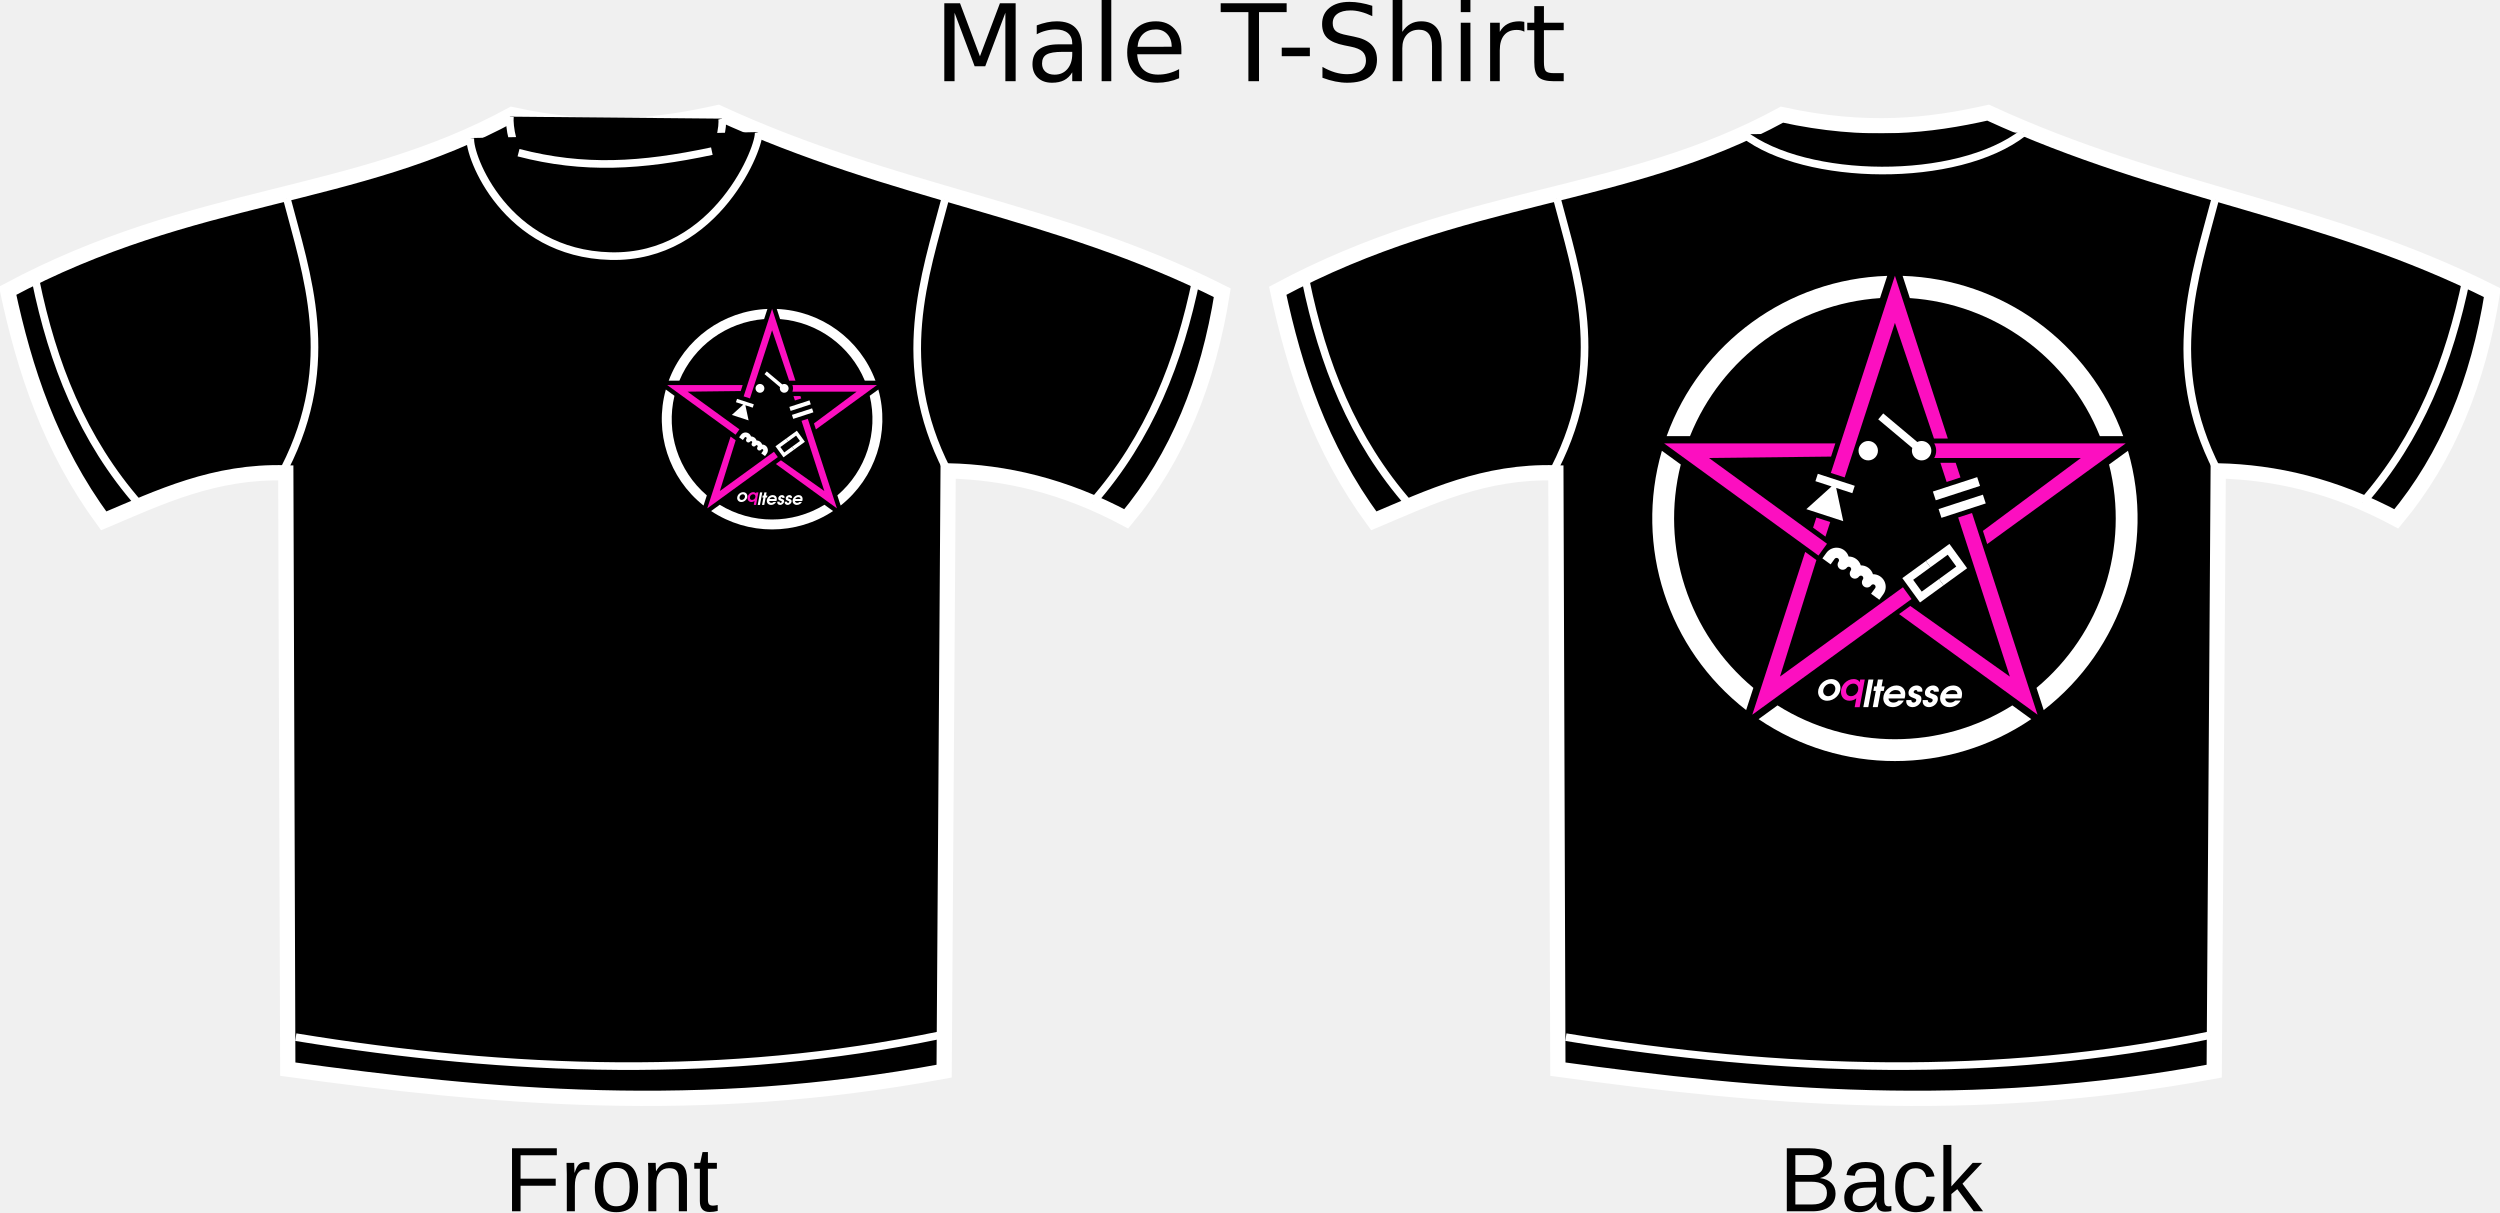
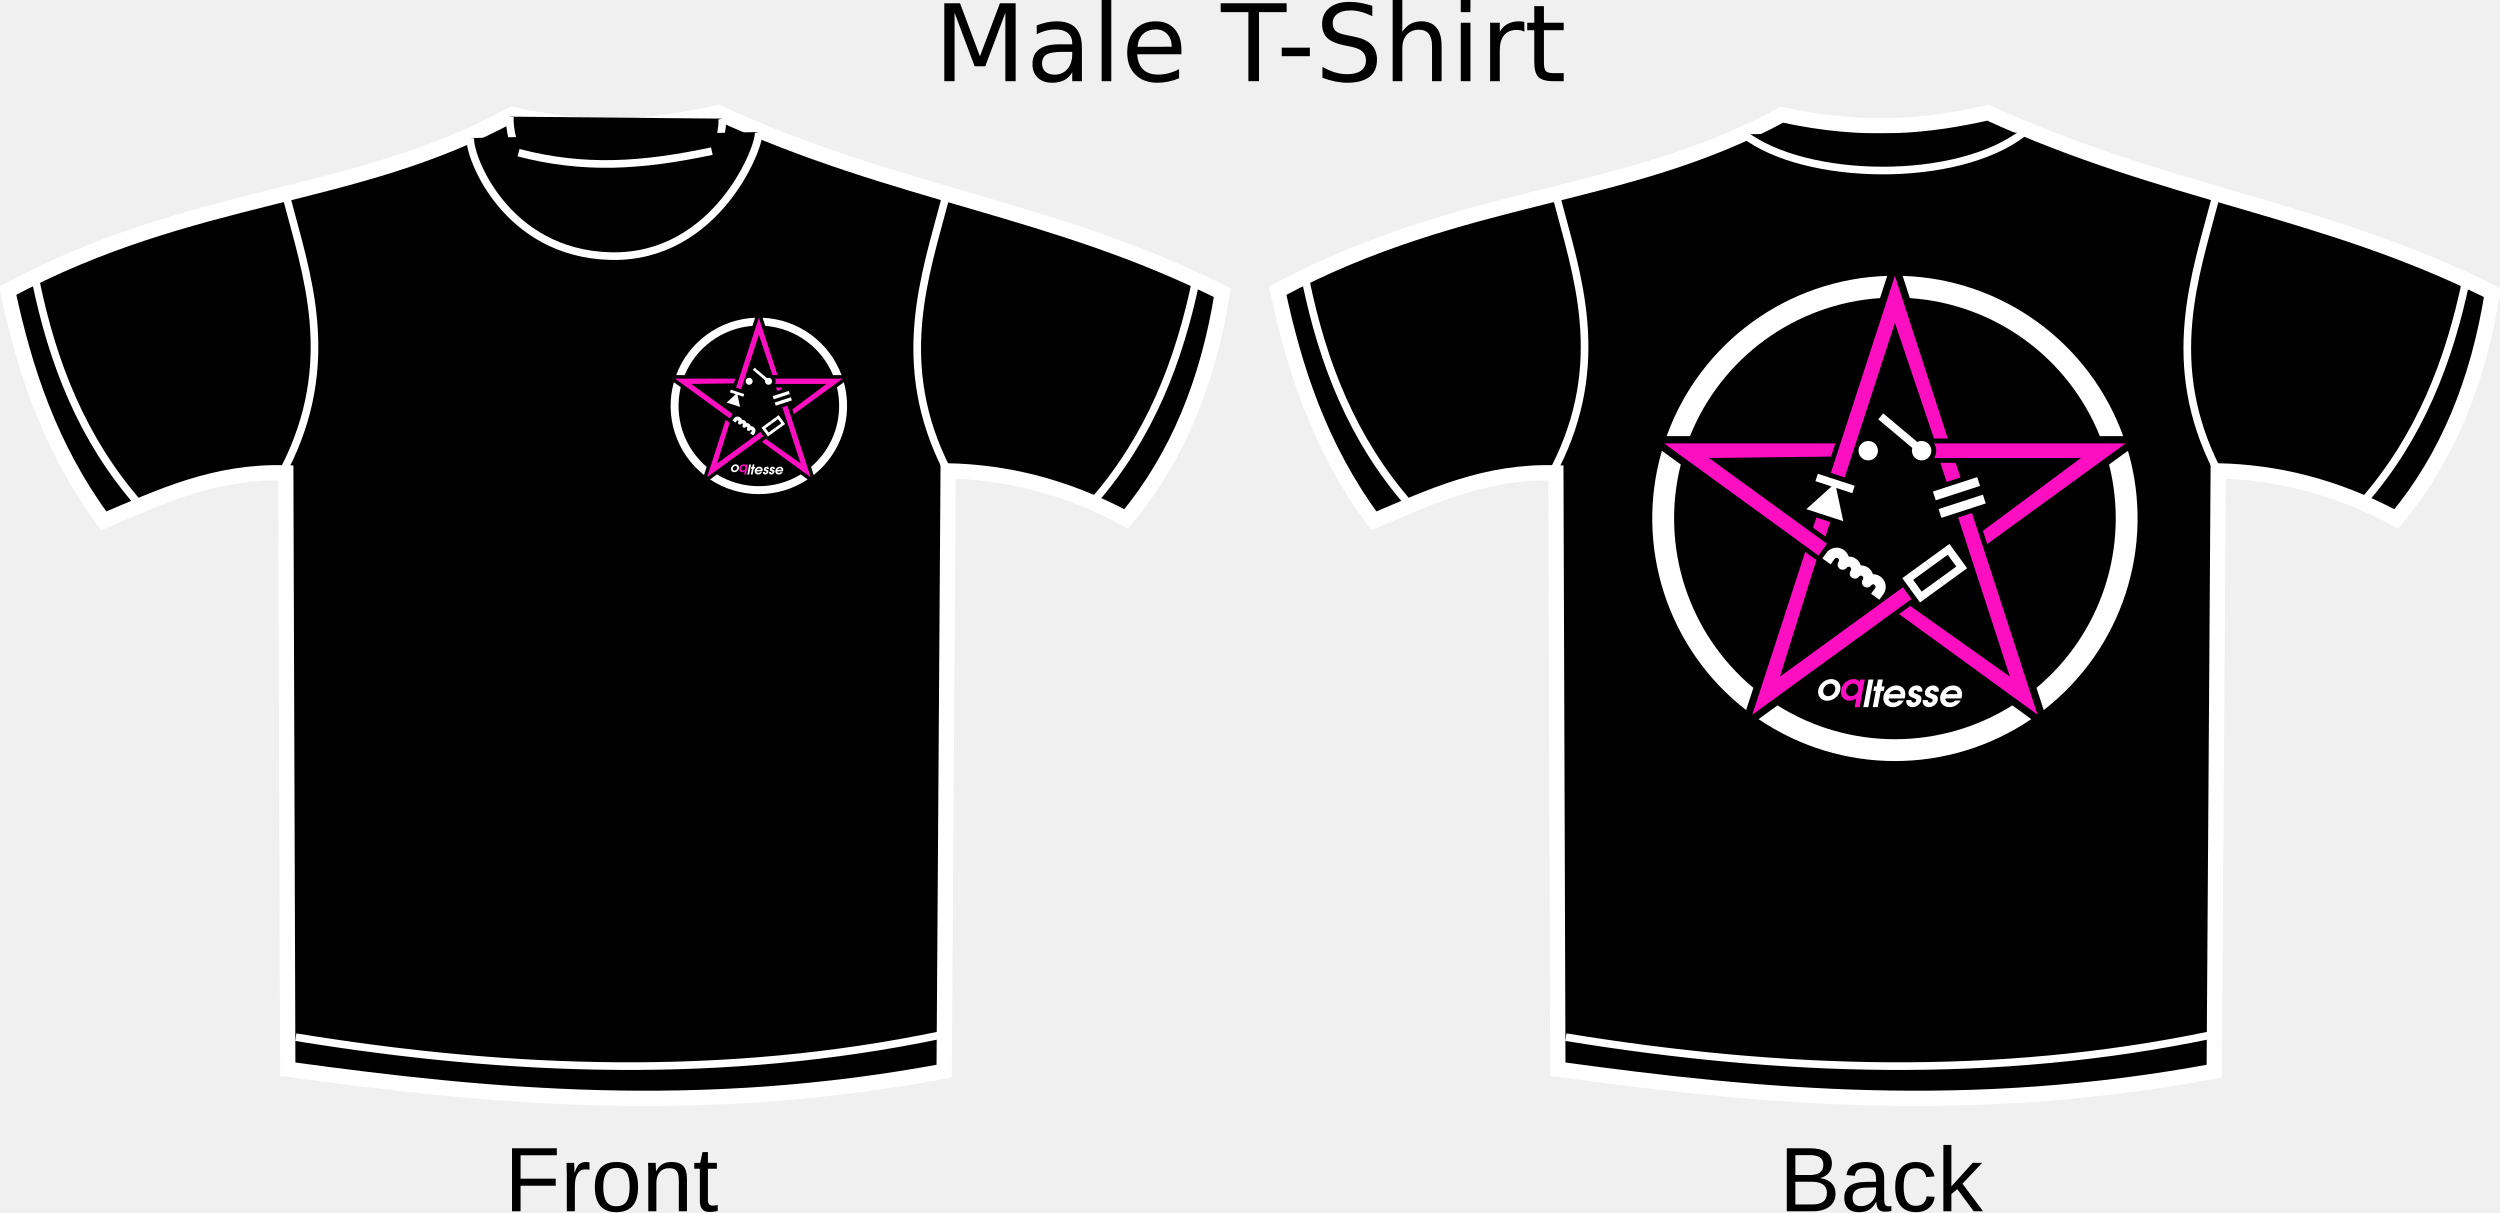
<svg xmlns="http://www.w3.org/2000/svg" width="566.646" height="274.754" id="svg2" version="1.0">
  <g id="layer1" transform="translate(-38.0448, 84.2837)">
    <g id="front" transform="matrix(1.73069, 0, 0, 1.73069, -77.2431, -1005.6)" style="stroke: rgb(255, 255, 255); fill: rgb(0, 255, 255); fill-opacity: 1;">
      <path id="path2427" d="M 67.614,570.417 C 92.082,557.317 112.97,558.643 133.655,547.355 C 144.752,549.786 153.012,548.814 160.648,547.093 C 184.077,557.88 204.677,559.609 226.69,570.679 C 224.86,582.239 220.831,592.227 214.11,600.293 C 205.957,595.923 198.242,594.187 190.786,594.004 L 190.262,672.624 C 158.141,678.607 130.915,676.022 104.303,672.362 L 104.041,594.266 C 94.671,593.993 87.541,597.456 80.193,600.555 C 73.126,590.92 69.824,580.747 67.614,570.417 z" style="fill: rgb(0, 0, 0); fill-rule: evenodd; stroke: rgb(255, 255, 255); stroke-width: 2; stroke-linecap: butt; stroke-linejoin: miter; stroke-miterlimit: 4; stroke-dasharray: none; stroke-opacity: 1; fill-opacity: 1;" />
      <path id="path3199" d="M 71.283,569.107 C 73.497,579.856 77.366,589.894 84.91,598.459" style="fill: rgb(0, 0, 0); fill-rule: evenodd; stroke: rgb(255, 255, 255); stroke-width: 1px; stroke-linecap: butt; stroke-linejoin: miter; stroke-opacity: 1; fill-opacity: 1;" />
      <path id="path3203" d="M 105.352,668.169 C 133.48,672.774 161.609,673.762 189.738,667.907" style="fill: rgb(0, 0, 0); fill-rule: evenodd; stroke: rgb(255, 255, 255); stroke-width: 1px; stroke-linecap: butt; stroke-linejoin: miter; stroke-opacity: 1; fill-opacity: 1;" />
      <path id="path3205" d="M 133.393,547.617 C 133.165,549.942 135.085,560.35 147.283,560.983 C 159.219,561.602 161.558,549.447 161.172,547.879" style="fill: rgb(0, 0, 0); fill-rule: evenodd; stroke: rgb(255, 255, 255); stroke-width: 1px; stroke-linecap: butt; stroke-linejoin: miter; stroke-opacity: 1; fill-opacity: 1;" />
      <path style="fill: rgb(0, 0, 0); fill-rule: evenodd; stroke: rgb(255, 255, 255); stroke-width: 1px; stroke-linecap: butt; stroke-linejoin: miter; stroke-opacity: 1; fill-opacity: 1;" d="M 128.212,550.419 C 127.984,552.743 132.786,565.53 146.557,565.881 C 160.589,566.238 166.335,551.2 165.95,549.632" id="path3207" />
      <path id="path3209" d="M 134.523,552.335 C 143.061,554.568 150.605,554.089 159.841,552.133" style="fill: rgb(0, 0, 0); fill-rule: evenodd; stroke: rgb(255, 255, 255); stroke-width: 1px; stroke-linecap: butt; stroke-linejoin: miter; stroke-opacity: 1; fill-opacity: 1;" />
      <path id="path3213" d="M 104.162,558.281 C 106.738,568.166 111,579.77 103.9,593.66" style="fill: rgb(0, 0, 0); fill-rule: evenodd; stroke: rgb(255, 255, 255); stroke-width: 1px; stroke-linecap: butt; stroke-linejoin: miter; stroke-opacity: 1; fill-opacity: 1;" />
      <path style="fill: rgb(0, 0, 0); fill-rule: evenodd; stroke: rgb(255, 255, 255); stroke-width: 1px; stroke-linecap: butt; stroke-linejoin: miter; stroke-opacity: 1; fill-opacity: 1;" d="M 190.375,558.483 C 187.799,568.368 183.537,579.972 190.637,593.862" id="path3215" />
      <path style="fill: rgb(0, 0, 0); fill-rule: evenodd; stroke: rgb(255, 255, 255); stroke-width: 1px; stroke-linecap: butt; stroke-linejoin: miter; stroke-opacity: 1; fill-opacity: 1;" d="M 223.283,568.845 C 221.068,579.593 217.199,589.632 209.655,598.197" id="path3217" />
    </g>
    <g transform="matrix(1.73069, 0, 0, 1.73069, 210.631, -1005.6)" id="back" style="stroke: rgb(255, 255, 255); fill: rgb(0, 0, 0); fill-opacity: 1;">
      <path style="fill: rgb(0, 0, 0); fill-rule: evenodd; stroke: rgb(255, 255, 255); stroke-width: 2; stroke-linecap: butt; stroke-linejoin: miter; stroke-miterlimit: 4; stroke-dasharray: none; stroke-opacity: 1; fill-opacity: 1;" d="M 67.614,570.417 C 92.082,557.317 112.97,558.643 133.655,547.355 C 144.752,549.786 153.012,548.814 160.648,547.093 C 184.077,557.88 204.677,559.609 226.69,570.679 C 224.86,582.239 220.831,592.227 214.11,600.293 C 205.957,595.923 198.242,594.187 190.786,594.004 L 190.262,672.624 C 158.141,678.607 130.915,676.022 104.303,672.362 L 104.041,594.266 C 94.671,593.993 87.541,597.456 80.193,600.555 C 73.126,590.92 69.824,580.747 67.614,570.417 z" id="path3274" />
      <path style="fill: rgb(0, 0, 0); fill-rule: evenodd; stroke: rgb(255, 255, 255); stroke-width: 1px; stroke-linecap: butt; stroke-linejoin: miter; stroke-opacity: 1; fill-opacity: 1;" d="M 71.283,569.107 C 73.497,579.856 77.366,589.894 84.91,598.459" id="path3276" />
      <path style="fill: rgb(0, 0, 0); fill-rule: evenodd; stroke: rgb(255, 255, 255); stroke-width: 1px; stroke-linecap: butt; stroke-linejoin: miter; stroke-opacity: 1; fill-opacity: 1;" d="M 105.352,668.169 C 133.48,672.774 161.609,673.762 189.738,667.907" id="path3278" />
      <path style="fill: rgb(0, 0, 0); fill-rule: evenodd; stroke: rgb(255, 255, 255); stroke-width: 1px; stroke-linecap: butt; stroke-linejoin: miter; stroke-opacity: 1; fill-opacity: 1;" d="M 128.669,549.912 C 136.677,556.104 156.577,556.488 165.291,549.711" id="path3284" />
      <path style="fill: rgb(0, 0, 0); fill-rule: evenodd; stroke: rgb(255, 255, 255); stroke-width: 1px; stroke-linecap: butt; stroke-linejoin: miter; stroke-opacity: 1; fill-opacity: 1;" d="M 104.162,558.281 C 106.738,568.166 111,579.77 103.9,593.66" id="path3286" />
      <path id="path3288" d="M 190.375,558.483 C 187.799,568.368 183.537,579.972 190.637,593.862" style="fill: rgb(0, 0, 0); fill-rule: evenodd; stroke: rgb(255, 255, 255); stroke-width: 1px; stroke-linecap: butt; stroke-linejoin: miter; stroke-opacity: 1; fill-opacity: 1;" />
      <path id="path3290" d="M 223.283,568.845 C 221.068,579.593 217.199,589.632 209.655,598.197" style="fill: rgb(0, 0, 0); fill-rule: evenodd; stroke: rgb(255, 255, 255); stroke-width: 1px; stroke-linecap: butt; stroke-linejoin: miter; stroke-opacity: 1; fill-opacity: 1;" />
    </g>
    <text xml:space="preserve" style="font-size: 24.23px; font-style: normal; font-weight: normal; fill: rgb(0, 0, 0); fill-opacity: 1; stroke: none; stroke-width: 1px; stroke-linecap: butt; stroke-linejoin: miter; stroke-opacity: 1; font-family: Bitstream Vera Sans;" x="249.702" y="-65.875" id="text3455">
      <tspan id="tspan3457" x="249.702" y="-65.875">Male T-Shirt</tspan>
    </text>
    <text xml:space="preserve" style="font-size: 20.768px; font-style: normal; font-variant: normal; font-weight: normal; font-stretch: normal; fill: rgb(0, 0, 0); fill-opacity: 1; stroke: none; stroke-width: 1px; stroke-linecap: butt; stroke-linejoin: miter; stroke-opacity: 1; font-family: Liberation Sans;" x="152.393" y="190.267" id="text3463">
      <tspan id="tspan3465" x="152.393" y="190.267">Front</tspan>
    </text>
    <text id="text3467" y="190.267" x="441.337" style="font-size: 20.768px; font-style: normal; font-variant: normal; font-weight: normal; font-stretch: normal; fill: rgb(0, 0, 0); fill-opacity: 1; stroke: none; stroke-width: 1px; stroke-linecap: butt; stroke-linejoin: miter; stroke-opacity: 1; font-family: Liberation Sans;" xml:space="preserve">
      <tspan y="190.267" x="441.337" id="tspan3469">Back</tspan>
    </text>
  </g>
  <style type="text/css"> 
 .symbol {stroke-width:0; fill:#fff} .outer {stroke-width:0; fill:#fff;} .main {fill:#000} .char {fill:#fff} .pentacle, .q {stroke-width:0; fill:#fc0fc0;} 
 
</style>
-   <g transform="translate(150, 70) scale(0.5)" class="main">
+   <g transform="translate(152, 72) scale(0.4)" class="main">
    <path d=" M 53.612 4.644  L 52.117 0.045  A 50,50 0 0,1 96.856,32.549  L 92.02 32.549  A 45.5,45.5 0 0,0 53.612,4.644 " class="outer" />
    <path d=" M 94.253 39.419  L 98.165 36.577  A 50,50 0 0,1 81.076,89.17  L 79.582 84.571  A 45.5,45.5 0 0,0 94.253,39.419 " class="outer" />
    <path d=" M 73.738 88.817  L 77.65 91.659  A 50,50 0 0,1 22.35,91.659  L 26.262 88.817  A 45.5,45.5 0 0,0 73.738,88.817 " class="outer" />
    <path d=" M 20.418 84.571  L 18.924 89.17  A 50,50 0 0,1 1.835,36.577  L 5.747 39.419  A 45.5,45.5 0 0,0 20.418,84.571 " class="outer" />
    <path d=" M 7.98 32.549  L 3.144 32.549  A 50,50 0 0,1 47.883,0.045  L 46.388 4.644  A 45.5,45.5 0 0,0 7.98,32.549 " class="outer" />
    <path d="M 97.553 34.549  L 59.208 34.549  A 4,4 0 0,1 59.208 37.549  L 88.32 37.549  L 68.983 51.952  L 69.865 54.666 " class="pentacle" />
    <path d="M 79.389 90.451  L 66.193 49.838  L 63.34 50.765  L 73.683 82.597  L 54.01 68.657  L 51.701 70.334 " class="pentacle" />
    <path d="M 63.196 40.613  L 62.85 39.549  L 59.696 39.549  L 60.343 41.54  z" class="pentacle" />
    <path d="M 20.611 90.451  L 52.61 67.202  L 50.846 64.775  L 26.317 82.597  L 33.495 59.579  L 31.187 57.902 " class="pentacle" />
    <path d="M 2.447 34.549  L 33.435 57.063  L 35.198 54.636  L 11.68 37.549  L 35.79 37.263  L 36.671 34.549 " class="pentacle" />
    <path d="M 50 0  L 37.107 39.68  L 39.96 40.607  L 50 9.708  L 57.723 32.549  L 60.576 32.549 " class="pentacle" />
    <path d="M 35.876 57.106  A 2.6,2.6 0 0,1 40.46,57.856  A 2.6,2.6 0 0,1 42.968,59.679  A 2.6,2.6 0 0,1 45.476,61.501  A 2.6,2.6 0 0,1 47.606,65.629  L 46.784 66.761  L 45.085 65.527  L 45.908 64.394  A 0.5,0.5 0 1,0 45.099,63.807  A 1.05,1.05 0 0,1 43.4,62.572  A 0.5,0.5 0 0,0 42.591,61.985  A 1.05,1.05 0 0,1 40.892,60.75  A 0.5,0.5 0 0,0 40.083,60.162  A 1.05,1.05 0 0,1 38.384,58.928  A 0.5,0.5 0 0,0 37.575,58.34  L 36.752 59.473  L 35.053 58.239  L 35.876 57.106 " class="symbol coil" />
    <path d="M 56.378 58.779 L 51.524 62.305 L 55.168 67.321 L 60.022 63.794 L 59.082 62.5 L 55.522 65.086 L 53.759 62.659 L 57.318 60.073  z" class="symbol resistor" />
    <path d="M 56.378 58.779 L 61.232 55.252 L 64.876 60.268 L 60.022 63.794 L 59.082 62.5 L 62.641 59.914 L 60.878 57.487 L 57.318 60.073  z" class="symbol resistor" />
    <path d=" M 58.997 48.076  L 59.584 49.883  L 68.714 46.916  L 68.127 45.109  z" class="symbol capacitor" />
    <path d=" M 58.409 46.269  L 57.822 44.462  L 66.952 41.495  L 67.54 43.302  z" class="symbol capacitor" />
    <path d=" M 39.352 50.569  L 37.897 43.722  L 41.226 44.803  L 41.72 43.281  L 34.112 40.809  L 33.617 42.331  L 36.946 43.413  L 31.744 48.096  z" class="symbol diode" />
    <path d=" M 42.5 36.049  A 2,2 0 0,0 46.5,36.049  A 2,2 0 1,0 42.5,36.049  z" class="symbol switch" />
    <path d=" M 46.559 29.591  L 53.582 35.484  A 2,2 0 1,0 54.61,34.258  L 47.588 28.366  z" class="symbol switch" />
    <path class="char o" d=" M 36.9,83.108 C 35.451,83.108 34.165,84.363 34.165,85.773 C 34.165,86.798 34.974,87.576 36.029,87.576 C 37.478,87.576 38.78,86.336 38.78,84.957 C 38.78,83.886 37.994,83.108 36.9,83.108 M 36.723,84.048 C 37.3,84.048 37.724,84.494 37.724,85.095 C 37.724,85.889 37.008,86.636 36.237,86.636 C 35.652,86.636 35.22,86.197 35.22,85.596 C 35.22,84.787 35.937,84.048 36.723,84.048" />
    <path class="char q" d=" M 42.846,83.203 L 42.739,83.75 C 42.638,83.55 42.569,83.473 42.4,83.357 C 42.138,83.188 41.853,83.103 41.49,83.103 C 40.111,83.103 38.878,84.359 38.878,85.753 C 38.878,86.832 39.595,87.572 40.643,87.572 C 41.167,87.572 41.675,87.387 42.045,87.063 L 41.706,88.897 L 42.731,88.897 L 43.786,83.203 L 42.846,83.203 M 41.444,84.043 C 42.045,84.043 42.446,84.467 42.446,85.106 C 42.446,85.915 41.745,86.632 40.951,86.632 C 40.327,86.632 39.934,86.231 39.934,85.599 C 39.934,84.752 40.627,84.043 41.444,84.043" />
    <path class="char l" d=" M 43.487,88.895 L 44.511,88.895 L 45.567,83.201 L 44.542,83.201 L 43.487,88.895" />
    <path class="char t" d=" M 45.437,88.892 L 46.461,88.892 L 47.078,85.556 L 47.694,85.556 L 47.871,84.623 L 47.255,84.623 L 47.517,83.198 L 46.492,83.198 L 46.23,84.623 L 45.729,84.623 L 45.552,85.556 L 46.053,85.556 L 45.437,88.892" />
    <path class="char esse" d=" M 50.309,84.423 C 48.885,84.423 47.604,85.675 47.604,87.068 C 47.604,88.138 48.409,88.892 49.547,88.892 C 50.509,88.892 51.37,88.376 51.832,87.529 L 50.73,87.529 C 50.437,87.822 50.119,87.95 49.688,87.95 C 49.103,87.95 48.686,87.601 48.686,87.108 L 51.992,87.108 C 52.092,86.87 52.133,86.516 52.133,86.146 C 52.133,85.131 51.379,84.423 50.309,84.423 z M 54.497,84.423 C 53.581,84.423 52.794,85.13 52.794,85.946 C 52.794,86.485 53.029,86.726 53.776,86.988 C 54.299,87.173 54.397,87.249 54.397,87.449 C 54.397,87.718 54.148,87.95 53.856,87.95 C 53.556,87.95 53.383,87.768 53.375,87.429 L 52.353,87.429 C 52.345,87.544 52.333,87.645 52.333,87.73 C 52.333,88.414 52.866,88.892 53.635,88.892 C 54.597,88.892 55.459,88.089 55.459,87.188 C 55.459,86.681 55.208,86.425 54.477,86.186 C 54.092,86.063 54.109,86.06 54.016,86.006 C 53.924,85.952 53.856,85.87 53.856,85.786 C 53.856,85.563 54.058,85.365 54.297,85.365 C 54.512,85.365 54.63,85.482 54.637,85.706 L 55.639,85.706 C 55.655,85.59 55.659,85.482 55.659,85.405 C 55.659,84.874 55.128,84.423 54.497,84.423 z M 57.884,84.423 C 56.968,84.423 56.18,85.13 56.18,85.946 C 56.18,86.485 56.396,86.726 57.142,86.988 C 57.666,87.173 57.784,87.249 57.784,87.449 C 57.784,87.718 57.535,87.95 57.243,87.95 C 56.942,87.95 56.769,87.768 56.762,87.429 L 55.72,87.429 C 55.712,87.544 55.72,87.645 55.72,87.73 C 55.72,88.414 56.253,88.892 57.022,88.892 C 57.984,88.892 58.846,88.089 58.846,87.188 C 58.846,86.681 58.595,86.425 57.864,86.186 C 57.479,86.063 57.475,86.06 57.383,86.006 C 57.29,85.952 57.243,85.87 57.243,85.786 C 57.243,85.563 57.445,85.365 57.683,85.365 C 57.899,85.365 58.016,85.482 58.024,85.706 L 59.026,85.706 C 59.041,85.59 59.046,85.482 59.046,85.405 C 59.046,84.874 58.515,84.423 57.884,84.423 z M 62.012,84.423 C 60.588,84.423 59.307,85.675 59.307,87.068 C 59.307,88.138 60.091,88.892 61.23,88.892 C 62.192,88.892 63.073,88.376 63.535,87.529 L 62.413,87.529 C 62.12,87.822 61.802,87.95 61.371,87.95 C 60.786,87.95 60.389,87.601 60.389,87.108 L 63.675,87.108 C 63.775,86.87 63.835,86.516 63.835,86.146 C 63.835,85.131 63.082,84.423 62.012,84.423 z M 50.149,85.365 C 50.803,85.365 51.16,85.652 51.191,86.207 L 48.826,86.207 C 49.026,85.706 49.556,85.365 50.149,85.365 z M 61.852,85.365 C 62.506,85.365 62.843,85.652 62.874,86.207 L 60.509,86.207 C 60.709,85.706 61.259,85.365 61.852,85.365 z" />
  </g>
  <style type="text/css"> 
 .symbol {stroke-width:0; fill:#fff} .outer {stroke-width:0; fill:#fff;} .main {fill:#000} .char {fill:#fff} .pentacle, .q {stroke-width:0; fill:#fc0fc0;} 
 
</style>
  <g transform="translate(374.5, 62.5) scale(1.1)" class="main">
    <path d=" M 53.073 4.604  L 51.585 0.025  A 50,50 0 0,1 97.039,33.049  L 92.225 33.049  A 45.5,45.5 0 0,0 53.073,4.604 " class="outer" />
    <path d=" M 94.124 38.895  L 98.019 36.065  A 50,50 0 0,1 80.657,89.499  L 79.169 84.92  A 45.5,45.5 0 0,0 94.124,38.895 " class="outer" />
    <path d=" M 74.197 88.533  L 78.092 91.362  A 50,50 0 0,1 21.908,91.362  L 25.803 88.533  A 45.5,45.5 0 0,0 74.197,88.533 " class="outer" />
    <path d=" M 20.831 84.92  L 19.343 89.499  A 50,50 0 0,1 1.981,36.065  L 5.876 38.895  A 45.5,45.5 0 0,0 20.831,84.92 " class="outer" />
    <path d=" M 7.775 33.049  L 2.961 33.049  A 50,50 0 0,1 48.415,0.025  L 46.927 4.604  A 45.5,45.5 0 0,0 7.775,33.049 " class="outer" />
    <path d="M 97.553 34.549  L 58.098 34.549  A 3,3 0 0,1 58.098 37.549  L 88.32 37.549  L 68.133 52.57  L 69.014 55.284 " class="pentacle" />
    <path d="M 79.389 90.451  L 65.884 48.887  L 63.031 49.814  L 73.683 82.597  L 53.159 68.039  L 50.851 69.716 " class="pentacle" />
    <path d="M 63.505 41.564  L 62.525 38.549  L 59.371 38.549  L 60.652 42.491  z" class="pentacle" />
    <path d="M 20.611 90.451  L 53.419 66.614  L 51.655 64.187  L 26.317 82.597  L 33.82 58.579  L 31.512 56.902 " class="pentacle" />
    <path d="M 2.447 34.549  L 34.244 57.651  L 36.007 55.224  L 11.68 37.549  L 36.841 37.263  L 37.723 34.549 " class="pentacle" />
    <path d="M 50 0  L 36.798 40.631  L 39.651 41.558  L 50 9.708  L 58.048 33.549  L 60.901 33.549 " class="pentacle" />
    <path d="M 33.812 49.82  L 33.136 51.902  L 35.688 53.756  L 36.666 50.747  z" class="pentacle" />
    <path d="M 35.876 57.106  A 2.6,2.6 0 0,1 40.46,57.856  A 2.6,2.6 0 0,1 42.968,59.679  A 2.6,2.6 0 0,1 45.476,61.501  A 2.6,2.6 0 0,1 47.606,65.629  L 46.784 66.761  L 45.085 65.527  L 45.908 64.394  A 0.5,0.5 0 1,0 45.099,63.807  A 1.05,1.05 0 0,1 43.4,62.572  A 0.5,0.5 0 0,0 42.591,61.985  A 1.05,1.05 0 0,1 40.892,60.75  A 0.5,0.5 0 0,0 40.083,60.162  A 1.05,1.05 0 0,1 38.384,58.928  A 0.5,0.5 0 0,0 37.575,58.34  L 36.752 59.473  L 35.053 58.239  L 35.876 57.106 " class="symbol coil" />
    <path d="M 56.378 58.779 L 51.524 62.305 L 55.168 67.321 L 60.022 63.794 L 59.082 62.5 L 55.522 65.086 L 53.759 62.659 L 57.318 60.073  z" class="symbol resistor" />
    <path d="M 56.378 58.779 L 61.232 55.252 L 64.876 60.268 L 60.022 63.794 L 59.082 62.5 L 62.641 59.914 L 60.878 57.487 L 57.318 60.073  z" class="symbol resistor" />
    <path d=" M 58.997 48.076  L 59.584 49.883  L 68.714 46.916  L 68.127 45.109  z" class="symbol capacitor" />
    <path d=" M 58.409 46.269  L 57.822 44.462  L 66.952 41.495  L 67.54 43.302  z" class="symbol capacitor" />
    <path d=" M 39.352 50.569  L 37.897 43.722  L 41.226 44.803  L 41.72 43.281  L 34.112 40.809  L 33.617 42.331  L 36.946 43.413  L 31.744 48.096  z" class="symbol diode" />
    <path d=" M 42.5 36.049  A 2,2 0 0,0 46.5,36.049  A 2,2 0 1,0 42.5,36.049  z" class="symbol switch" />
    <path d=" M 46.559 29.591  L 53.582 35.484  A 2,2 0 1,0 54.61,34.258  L 47.588 28.366  z" class="symbol switch" />
    <path class="char o" d=" M 36.9,83.108 C 35.451,83.108 34.165,84.363 34.165,85.773 C 34.165,86.798 34.974,87.576 36.029,87.576 C 37.478,87.576 38.78,86.336 38.78,84.957 C 38.78,83.886 37.994,83.108 36.9,83.108 M 36.723,84.048 C 37.3,84.048 37.724,84.494 37.724,85.095 C 37.724,85.889 37.008,86.636 36.237,86.636 C 35.652,86.636 35.22,86.197 35.22,85.596 C 35.22,84.787 35.937,84.048 36.723,84.048" />
    <path class="char q" d=" M 42.846,83.203 L 42.739,83.75 C 42.638,83.55 42.569,83.473 42.4,83.357 C 42.138,83.188 41.853,83.103 41.49,83.103 C 40.111,83.103 38.878,84.359 38.878,85.753 C 38.878,86.832 39.595,87.572 40.643,87.572 C 41.167,87.572 41.675,87.387 42.045,87.063 L 41.706,88.897 L 42.731,88.897 L 43.786,83.203 L 42.846,83.203 M 41.444,84.043 C 42.045,84.043 42.446,84.467 42.446,85.106 C 42.446,85.915 41.745,86.632 40.951,86.632 C 40.327,86.632 39.934,86.231 39.934,85.599 C 39.934,84.752 40.627,84.043 41.444,84.043" />
    <path class="char l" d=" M 43.487,88.895 L 44.511,88.895 L 45.567,83.201 L 44.542,83.201 L 43.487,88.895" />
    <path class="char t" d=" M 45.437,88.892 L 46.461,88.892 L 47.078,85.556 L 47.694,85.556 L 47.871,84.623 L 47.255,84.623 L 47.517,83.198 L 46.492,83.198 L 46.23,84.623 L 45.729,84.623 L 45.552,85.556 L 46.053,85.556 L 45.437,88.892" />
    <path class="char esse" d=" M 50.309,84.423 C 48.885,84.423 47.604,85.675 47.604,87.068 C 47.604,88.138 48.409,88.892 49.547,88.892 C 50.509,88.892 51.37,88.376 51.832,87.529 L 50.73,87.529 C 50.437,87.822 50.119,87.95 49.688,87.95 C 49.103,87.95 48.686,87.601 48.686,87.108 L 51.992,87.108 C 52.092,86.87 52.133,86.516 52.133,86.146 C 52.133,85.131 51.379,84.423 50.309,84.423 z M 54.497,84.423 C 53.581,84.423 52.794,85.13 52.794,85.946 C 52.794,86.485 53.029,86.726 53.776,86.988 C 54.299,87.173 54.397,87.249 54.397,87.449 C 54.397,87.718 54.148,87.95 53.856,87.95 C 53.556,87.95 53.383,87.768 53.375,87.429 L 52.353,87.429 C 52.345,87.544 52.333,87.645 52.333,87.73 C 52.333,88.414 52.866,88.892 53.635,88.892 C 54.597,88.892 55.459,88.089 55.459,87.188 C 55.459,86.681 55.208,86.425 54.477,86.186 C 54.092,86.063 54.109,86.06 54.016,86.006 C 53.924,85.952 53.856,85.87 53.856,85.786 C 53.856,85.563 54.058,85.365 54.297,85.365 C 54.512,85.365 54.63,85.482 54.637,85.706 L 55.639,85.706 C 55.655,85.59 55.659,85.482 55.659,85.405 C 55.659,84.874 55.128,84.423 54.497,84.423 z M 57.884,84.423 C 56.968,84.423 56.18,85.13 56.18,85.946 C 56.18,86.485 56.396,86.726 57.142,86.988 C 57.666,87.173 57.784,87.249 57.784,87.449 C 57.784,87.718 57.535,87.95 57.243,87.95 C 56.942,87.95 56.769,87.768 56.762,87.429 L 55.72,87.429 C 55.712,87.544 55.72,87.645 55.72,87.73 C 55.72,88.414 56.253,88.892 57.022,88.892 C 57.984,88.892 58.846,88.089 58.846,87.188 C 58.846,86.681 58.595,86.425 57.864,86.186 C 57.479,86.063 57.475,86.06 57.383,86.006 C 57.29,85.952 57.243,85.87 57.243,85.786 C 57.243,85.563 57.445,85.365 57.683,85.365 C 57.899,85.365 58.016,85.482 58.024,85.706 L 59.026,85.706 C 59.041,85.59 59.046,85.482 59.046,85.405 C 59.046,84.874 58.515,84.423 57.884,84.423 z M 62.012,84.423 C 60.588,84.423 59.307,85.675 59.307,87.068 C 59.307,88.138 60.091,88.892 61.23,88.892 C 62.192,88.892 63.073,88.376 63.535,87.529 L 62.413,87.529 C 62.12,87.822 61.802,87.95 61.371,87.95 C 60.786,87.95 60.389,87.601 60.389,87.108 L 63.675,87.108 C 63.775,86.87 63.835,86.516 63.835,86.146 C 63.835,85.131 63.082,84.423 62.012,84.423 z M 50.149,85.365 C 50.803,85.365 51.16,85.652 51.191,86.207 L 48.826,86.207 C 49.026,85.706 49.556,85.365 50.149,85.365 z M 61.852,85.365 C 62.506,85.365 62.843,85.652 62.874,86.207 L 60.509,86.207 C 60.709,85.706 61.259,85.365 61.852,85.365 z" />
  </g>
</svg>
